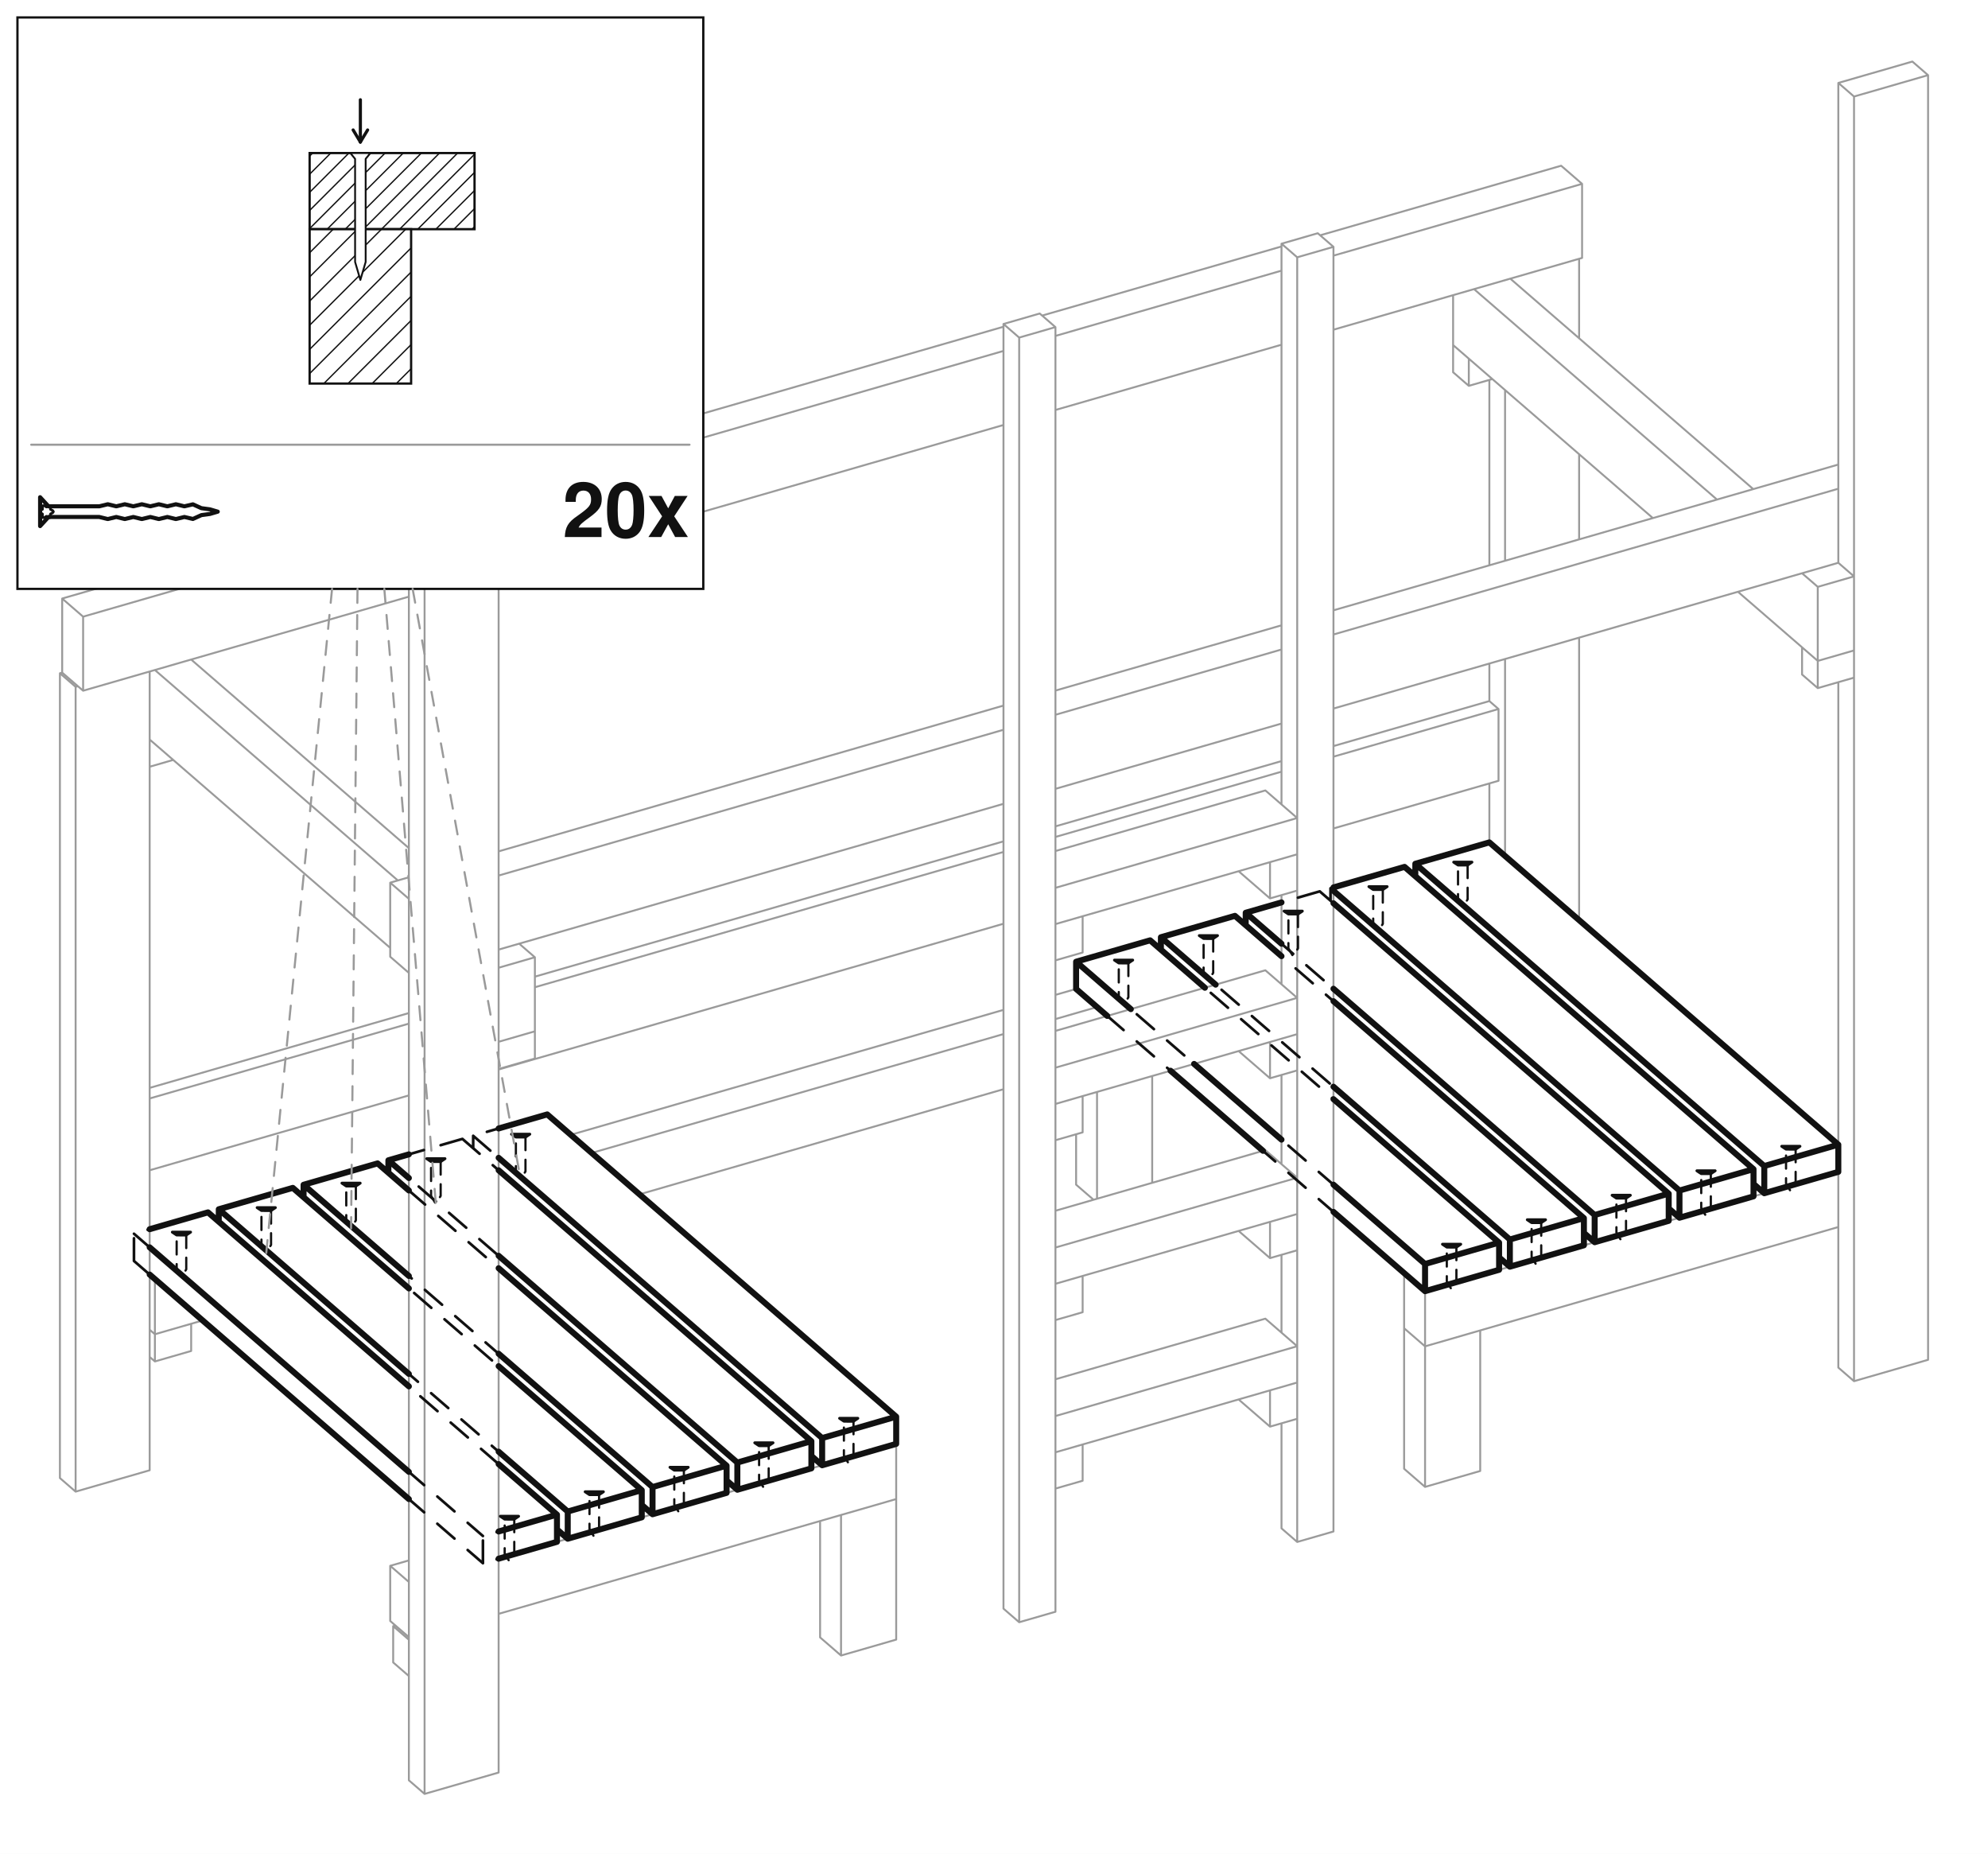
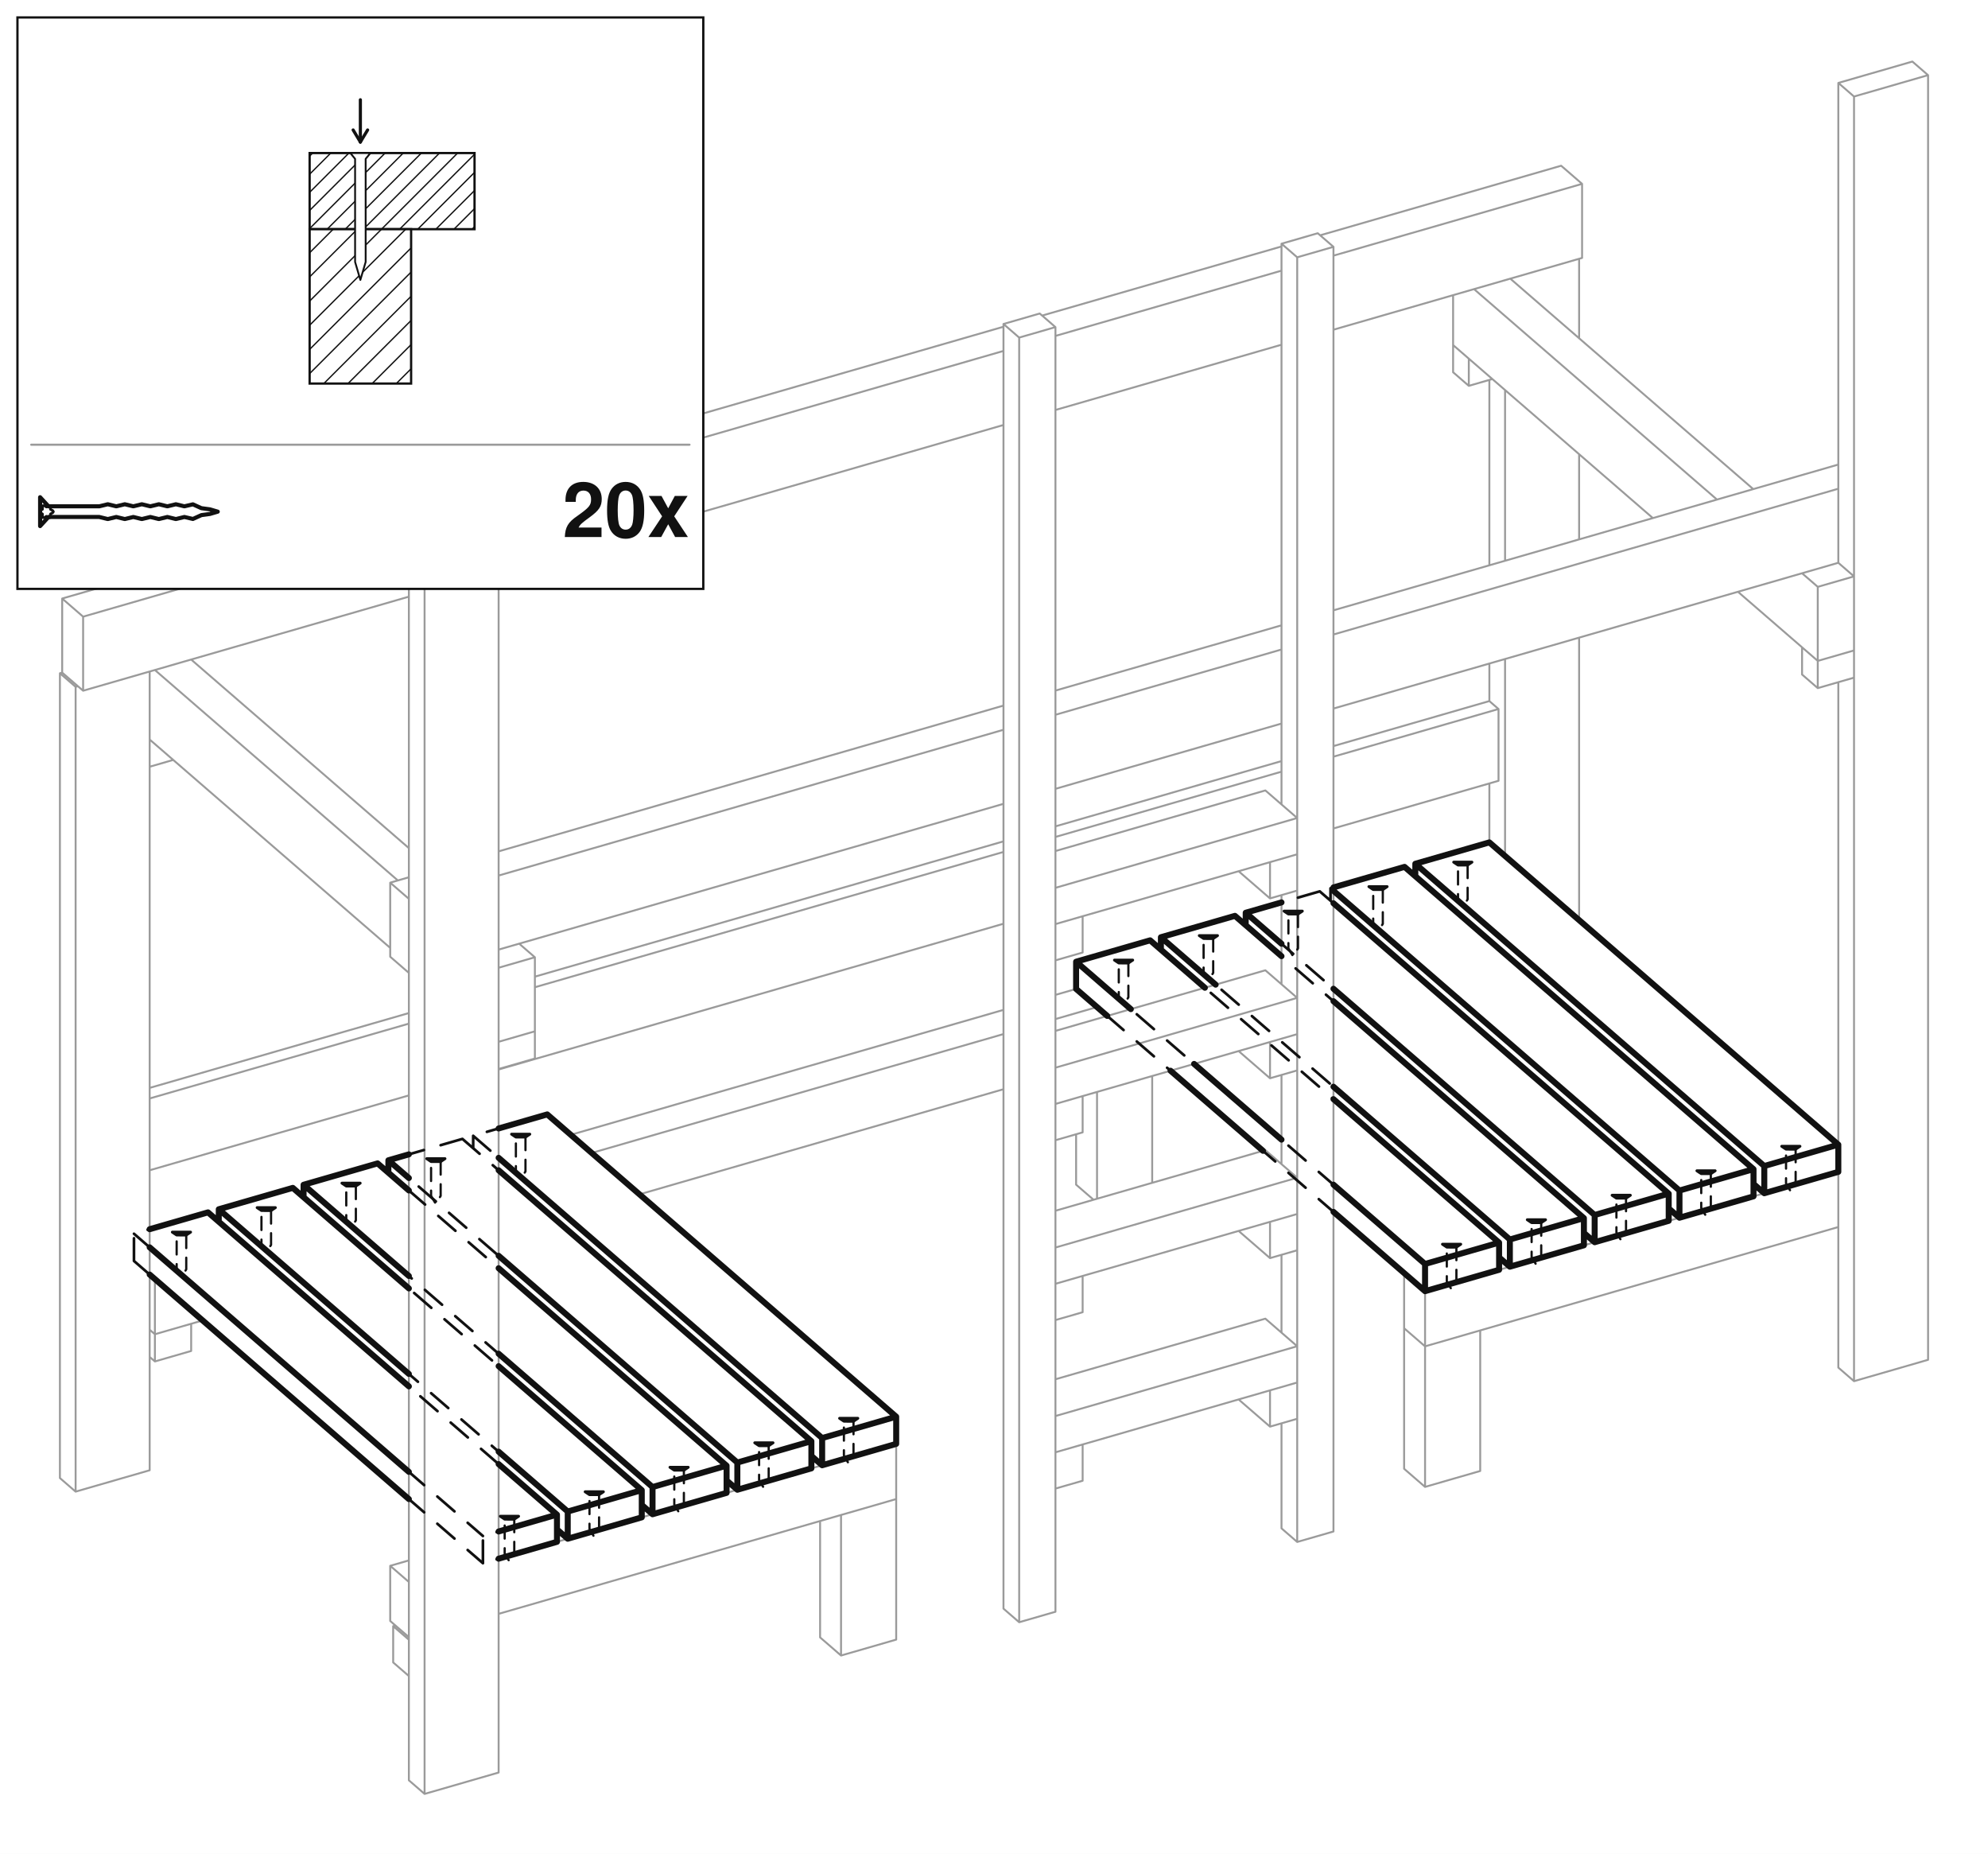
<svg xmlns="http://www.w3.org/2000/svg" viewBox="-1139.38 -890 2278.77 2124.56">
  <rect x="-1139.38" y="-890" width="2278.77" height="2124.56" fill="#ffffff" />
  <path d="M-967.82,570.66 L-961.82,575.86 M-961.82,639.08 L-961.82,575.86 M-967.82,633.88 L-961.82,639.08 M94.11,243.32 L70.44,250.16 M10.87,267.35 L-485.11,410.53 M10.87,358.28 L-406.36,478.73 M-907.07,623.27 L-961.82,639.08 M118.11,264.11 L70.44,277.87 M10.87,295.06 L-461.11,431.31 M-920.26,658.25 L-920.26,627.08 M-967.82,633.88 L-961.82,639.08 M-961.82,670.25 L-961.82,639.08 M-967.82,665.06 L-961.82,670.25 M-920.26,658.25 L-961.82,670.25 M-920.26,627.08 L-961.82,639.08 M670.7,164.48 L670.7,-159.26 M670.7,-271.84 L670.7,-369.49 M670.7,-502.36 L670.7,-593.43 M567.82,75.39 L567.82,7.84 M567.82,-86.55 L567.82,-129.56 M567.82,-242.15 L567.82,-454.61 M585.82,90.98 L585.82,-134.76 M585.82,-247.34 L585.82,-442.99 M-967.82,794.96 L-967.82,-120.43 M-1070.7,803.87 L-1070.7,-118.44 M-1070.7,-118.44 L-1052.7,-102.86 M-1052.7,819.46 L-1052.7,-102.86 M-1070.7,803.87 L-1052.7,819.46 M-1068.1,-119.19 L-1070.7,-118.44 M-967.82,794.96 L-1052.7,819.46 M-1050.1,-103.61 L-1052.7,-102.86 M567.82,-86.55 L578.32,-77.46 M578.32,4.81 L578.32,-77.46 M567.82,-86.55 L389.13,-34.97 M329.56,-17.77 L70.44,57.03 M10.87,74.23 L-526.26,229.28 M-670.7,270.98 L-967.82,356.75 M578.32,4.81 L389.13,59.43 M10.87,168.62 L-567.82,335.68 M-670.7,365.37 L-967.82,451.15 M578.32,-77.46 L389.13,-22.84 M329.56,-5.65 L70.44,69.16 M10.87,86.35 L-526.26,241.41 M-670.7,283.1 L-967.82,368.88 M650.1,-700.07 L674.1,-679.28 M674.1,-594.41 L674.1,-679.28 M-1068.1,-119.19 L-1068.1,-204.07 M-1068.1,-204.07 L-1044.1,-183.28 M-1044.1,-98.41 L-1044.1,-183.28 M-1068.1,-119.19 L-1044.1,-98.41 M650.1,-700.07 L373.88,-620.33 M329.56,-607.54 L55.19,-528.33 M10.87,-515.54 L-583.07,-344.08 M-670.7,-318.79 L-1068.1,-204.07 M674.1,-594.41 L389.13,-512.15 M329.56,-494.95 L70.44,-420.15 M10.87,-402.95 L-567.82,-235.9 M-670.7,-206.2 L-1044.1,-98.41 M674.1,-679.28 L389.13,-597.02 M329.56,-579.82 L70.44,-505.02 M10.87,-487.82 L-567.82,-320.77 M-670.7,-291.07 L-1044.1,-183.28 M-688.7,1015.18 L-688.7,973.61 M-688.7,973.61 L-670.7,989.2 M-670.7,1030.77 L-670.7,989.2 M-688.7,1015.18 L-670.7,1030.77 M-686.1,972.86 L-688.7,973.61 M1052.7,-819.46 L1070.7,-803.87 M1070.7,668.37 L1070.7,-803.87 M967.82,677.28 L967.82,-108.2 M967.82,-245.03 L967.82,-794.96 M967.82,-794.96 L985.82,-779.37 M985.82,692.87 L985.82,-779.37 M967.82,677.28 L985.82,692.87 M1052.7,-819.46 L967.82,-794.96 M1070.7,668.37 L985.82,692.87 M1070.7,-803.87 L985.82,-779.37 M-585.82,-346.46 L-567.82,-330.87 M-567.82,1141.37 L-567.82,-330.87 M-670.7,1150.28 L-670.7,-321.96 M-670.7,-321.96 L-652.7,-306.37 M-652.7,1165.87 L-652.7,-306.37 M-670.7,1150.28 L-652.7,1165.87 M-585.82,-346.46 L-670.7,-321.96 M-567.82,1141.37 L-652.7,1165.87 M-567.82,-330.87 L-652.7,-306.37 M526.26,-463.4 L526.26,-494.57 M526.26,-494.57 L544.26,-478.99 M544.26,-447.81 L544.26,-478.99 M526.26,-463.4 L544.26,-447.81 M571.26,-455.6 L544.26,-447.81 M985.82,-113.4 L985.82,-144.58 M926.26,-116.99 L926.26,-148.16 M926.26,-148.16 L944.26,-132.58 M944.26,-101.4 L944.26,-132.58 M926.26,-116.99 L944.26,-101.4 M985.82,-113.4 L944.26,-101.4 M985.82,-144.58 L944.26,-132.58 M-967.82,-11.31 L-967.82,-42.49 M-940.82,-19.1 L-967.82,-11.31 M-526.26,323.1 L-526.26,291.92 M-567.82,335.1 L-567.82,303.92 M-526.26,323.1 L-567.82,335.1 M-526.26,291.92 L-567.82,303.92 M591.82,-570.66 L870.32,-329.47 M967.82,-245.03 L985.82,-229.45 M985.82,-144.58 L985.82,-229.45 M526.26,-494.57 L526.26,-551.73 M550.26,-558.66 L828.76,-317.47 M926.26,-233.03 L944.26,-217.45 M944.26,-132.58 L944.26,-217.45 M526.26,-494.57 L755.26,-296.25 M852.76,-211.82 L944.26,-132.58 M985.82,-144.58 L944.26,-132.58 M985.82,-229.45 L944.26,-217.45 M-920.26,-134.16 L-670.7,81.97 M-544.26,191.47 L-526.26,207.05 M-526.26,291.92 L-526.26,207.05 M-961.82,-122.16 L-683.32,119.03 M-567.82,303.92 L-567.82,219.05 M-967.82,-42.49 L-692.1,196.3 M-526.26,291.92 L-567.82,303.92 M-526.26,207.05 L-567.82,219.05 M-692.1,206.43 L-692.1,121.56 M-692.1,121.56 L-670.7,140.09 M-692.1,206.43 L-670.7,224.97 M967.82,-357.62 L389.13,-190.56 M329.56,-173.37 L70.44,-98.56 M10.87,-81.37 L-567.82,85.69 M-670.7,115.38 L-692.1,121.56 M967.82,-245.03 L389.13,-77.98 M329.56,-60.78 L70.44,14.02 M10.87,31.22 L-567.82,198.27 M967.82,-329.91 L389.13,-162.85 M329.56,-145.66 L70.44,-70.85 M10.87,-53.66 L-567.82,113.4 M470.11,632.17 L470.11,568.95 M470.11,568.95 L494.11,589.73 M494.11,652.95 L494.11,589.73 M470.11,632.17 L494.11,652.95 M967.82,516.2 L494.11,652.95 M967.82,452.98 L494.11,589.73 M-112.11,827.95 L-112.11,764.73 M-692.1,967.67 L-692.1,904.45 M-692.1,904.45 L-670.7,922.98 M-692.1,967.67 L-670.7,986.2 M-670.7,898.27 L-692.1,904.45 M-112.11,827.95 L-567.82,959.51 M-112.11,764.73 L-567.82,896.29 M181.33,465.54 L181.33,343.14 M94.11,467.62 L94.11,409.89 M118.11,483.79 L118.11,361.39 M94.11,467.62 L114.11,484.94 M557.33,795.78 L557.33,634.7 M470.11,793.25 L470.11,632.17 M470.11,632.17 L494.11,652.95 M494.11,814.03 L494.11,652.95 M470.11,793.25 L494.11,814.03 M557.33,795.78 L494.11,814.03 M557.33,634.7 L494.11,652.95 M-112.11,989.03 L-112.11,827.95 M-199.33,986.5 L-199.33,853.13 M-175.33,1007.28 L-175.33,846.2 M-199.33,986.5 L-175.33,1007.28 M-112.11,989.03 L-175.33,1007.28 M-112.11,827.95 L-175.33,846.2 M311.06,621.21 L347.56,652.82 M347.56,694.39 L347.56,652.82 M70.44,774.39 L70.44,732.82 M311.06,621.21 L70.44,690.67 M347.56,694.39 L70.44,774.39 M347.56,652.82 L70.44,732.82 M311.06,428.09 L347.56,459.7 M347.56,501.27 L347.56,459.7 M70.44,581.27 L70.44,539.7 M311.06,428.09 L70.44,497.55 M347.56,501.27 L70.44,581.27 M347.56,459.7 L70.44,539.7 M311.06,221.97 L347.56,253.58 M347.56,295.15 L347.56,253.58 M70.44,375.15 L70.44,333.58 M311.06,221.97 L70.44,291.44 M347.56,295.15 L70.44,375.15 M347.56,253.58 L70.44,333.58 M311.06,15.86 L347.56,47.47 M347.56,89.04 L347.56,47.47 M70.44,169.04 L70.44,127.47 M311.06,15.86 L70.44,85.32 M347.56,89.04 L70.44,169.04 M347.56,47.47 L70.44,127.47 M371.13,-622.71 L389.13,-607.12 M389.13,865.12 L389.13,-607.12 M329.56,861.53 L329.56,741.15 M329.56,637.23 L329.56,548.03 M329.56,444.11 L329.56,341.92 M329.56,237.99 L329.56,135.8 M329.56,31.88 L329.56,-610.71 M329.56,-610.71 L347.56,-595.12 M347.56,877.12 L347.56,-595.12 M329.56,861.53 L347.56,877.12 M371.13,-622.71 L329.56,-610.71 M389.13,865.12 L347.56,877.12 M389.13,-607.12 L347.56,-595.12 M52.44,-530.71 L70.44,-515.12 M70.44,957.12 L70.44,-515.12 M10.87,953.53 L10.87,-518.71 M10.87,-518.71 L28.87,-503.12 M28.87,969.12 L28.87,-503.12 M10.87,953.53 L28.87,969.12 M52.44,-530.71 L10.87,-518.71 M70.44,957.12 L28.87,969.12 M70.44,-515.12 L28.87,-503.12 M347.56,735.96 L347.56,694.39 M316.39,744.96 L316.39,703.39 M280.39,713.78 L316.39,744.96 M347.56,735.96 L316.39,744.96 M347.56,694.39 L316.39,703.39 M347.56,542.84 L347.56,501.27 M316.39,551.84 L316.39,510.27 M280.39,520.66 L316.39,551.84 M347.56,542.84 L316.39,551.84 M347.56,501.27 L316.39,510.27 M347.56,336.72 L347.56,295.15 M316.39,345.72 L316.39,304.15 M280.39,314.54 L316.39,345.72 M347.56,336.72 L316.39,345.72 M347.56,295.15 L316.39,304.15 M347.56,130.61 L347.56,89.04 M316.39,139.61 L316.39,98.04 M280.39,108.43 L316.39,139.61 M347.56,130.61 L316.39,139.61 M347.56,89.04 L316.39,98.04 M101.61,806.96 L101.61,765.39 M70.44,815.96 L70.44,774.39 M101.61,806.96 L70.44,815.96 M101.61,765.39 L70.44,774.39 M101.61,613.84 L101.61,572.27 M70.44,622.84 L70.44,581.27 M101.61,613.84 L70.44,622.84 M101.61,572.27 L70.44,581.27 M101.61,407.72 L101.61,366.15 M70.44,416.72 L70.44,375.15 M101.61,407.72 L70.44,416.72 M101.61,366.15 L70.44,375.15 M101.61,201.61 L101.61,160.04 M70.44,210.61 L70.44,169.04 M101.61,201.61 L70.44,210.61 M101.61,160.04 L70.44,169.04" fill="none" stroke="#9a9a9a" stroke-width="2.2" stroke-linecap="round" stroke-linejoin="round" />
  <path d="M567.82,75.39 L967.82,421.8 M967.82,452.98 L967.82,421.8 M482.95,114.14 L482.95,99.89 M482.95,99.89 L882.95,446.3 M882.95,477.48 L882.95,446.3 M870.61,466.79 L882.95,477.48 M567.82,75.39 L482.95,99.89 M967.82,452.98 L882.95,477.48 M967.82,421.8 L882.95,446.3 M470.61,103.46 L870.61,449.87 M870.61,481.04 L870.61,449.87 M385.74,142.21 L385.74,127.96 M385.74,127.96 L785.74,474.37 M785.74,505.54 L785.74,474.37 M773.4,494.86 L785.74,505.54 M470.61,103.46 L385.74,127.96 M870.61,481.04 L785.74,505.54 M870.61,449.87 L785.74,474.37 M373.4,131.52 L773.4,477.93 M773.4,509.11 L773.4,477.93 M288.53,170.27 L288.53,156.02 M288.53,156.02 L688.53,502.43 M688.53,533.61 L688.53,502.43 M676.19,522.92 L688.53,533.61 M373.4,131.52 L288.53,156.02 M773.4,509.11 L688.53,533.61 M773.4,477.93 L688.53,502.43 M276.19,159.58 L676.19,505.99 M676.19,537.17 L676.19,505.99 M191.32,198.33 L191.32,184.08 M191.32,184.08 L591.32,530.49 M591.32,561.67 L591.32,530.49 M578.98,550.98 L591.32,561.67 M276.19,159.58 L191.32,184.08 M676.19,537.17 L591.32,561.67 M676.19,505.99 L591.32,530.49 M178.98,187.64 L578.98,534.05 M578.98,565.23 L578.98,534.05 M94.11,243.32 L94.11,212.14 M94.11,212.14 L494.11,558.55 M494.11,589.73 L494.11,558.55 M94.11,243.32 L494.11,589.73 M178.98,187.64 L94.11,212.14 M578.98,565.23 L494.11,589.73 M578.98,534.05 L494.11,558.55 M-900.95,499.39 L-500.95,845.8 M-500.95,876.98 L-500.95,845.8 M-985.82,555.07 L-985.82,523.89 M-985.82,523.89 L-585.82,870.3 M-585.82,901.48 L-585.82,870.3 M-985.82,555.07 L-585.82,901.48 M-900.95,499.39 L-985.82,523.89 M-500.95,876.98 L-585.82,901.48 M-500.95,845.8 L-585.82,870.3 M-803.74,471.33 L-403.74,817.74 M-403.74,848.92 L-403.74,817.74 M-888.61,510.08 L-888.61,495.83 M-888.61,495.83 L-488.61,842.24 M-488.61,873.42 L-488.61,842.24 M-500.95,862.73 L-488.61,873.42 M-803.74,471.33 L-888.61,495.83 M-403.74,848.92 L-488.61,873.42 M-403.74,817.74 L-488.61,842.24 M-706.53,443.27 L-306.53,789.68 M-306.53,820.86 L-306.53,789.68 M-791.4,482.02 L-791.4,467.77 M-791.4,467.77 L-391.4,814.18 M-391.4,845.36 L-391.4,814.18 M-403.74,834.67 L-391.4,845.36 M-706.53,443.27 L-791.4,467.77 M-306.53,820.86 L-391.4,845.36 M-306.53,789.68 L-391.4,814.18 M-609.32,415.21 L-209.32,761.62 M-209.32,792.79 L-209.32,761.62 M-694.19,453.96 L-694.19,439.71 M-694.19,439.71 L-294.19,786.12 M-294.19,817.29 L-294.19,786.12 M-306.53,806.61 L-294.19,817.29 M-609.32,415.21 L-694.19,439.71 M-209.32,792.79 L-294.19,817.29 M-209.32,761.62 L-294.19,786.12 M-512.11,387.14 L-112.11,733.55 M-112.11,764.73 L-112.11,733.55 M-596.98,425.89 L-596.98,411.64 M-596.98,411.64 L-196.98,758.05 M-196.98,789.23 L-196.98,758.05 M-209.32,778.54 L-196.98,789.23 M-512.11,387.14 L-596.98,411.64 M-112.11,764.73 L-196.98,789.23 M-112.11,733.55 L-196.98,758.05" fill="none" stroke="#111111" stroke-width="3.09" stroke-linecap="round" stroke-linejoin="round" stroke-dasharray="26 20" />
  <path d="M567.82,75.39 L967.82,421.8 M967.82,452.98 L967.82,421.8 M482.95,114.14 L482.95,99.89 M482.95,99.89 L882.95,446.3 M882.95,477.48 L882.95,446.3 M870.61,466.79 L882.95,477.48 M567.82,75.39 L482.95,99.89 M967.82,452.98 L882.95,477.48 M967.82,421.8 L882.95,446.3 M470.61,103.46 L870.61,449.87 M870.61,481.04 L870.61,449.87 M389.13,130.89 L785.74,474.37 M785.74,505.54 L785.74,474.37 M773.4,494.86 L785.74,505.54 M470.61,103.46 L389.13,126.98 M870.61,481.04 L785.74,505.54 M870.61,449.87 L785.74,474.37 M389.13,145.14 L773.4,477.93 M773.4,509.11 L773.4,477.93 M288.53,170.27 L288.53,156.02 M288.53,156.02 L329.56,191.55 M389.13,243.14 L688.53,502.43 M688.53,533.61 L688.53,502.43 M676.19,522.92 L688.53,533.61 M329.56,144.17 L288.53,156.02 M773.4,509.11 L688.53,533.61 M773.4,477.93 L688.53,502.43 M276.19,159.58 L329.56,205.8 M389.13,257.39 L676.19,505.99 M676.19,537.17 L676.19,505.99 M191.32,198.33 L191.32,184.08 M191.32,184.08 L254.07,238.43 M389.13,355.39 L591.32,530.49 M591.32,561.67 L591.32,530.49 M578.98,550.98 L591.32,561.67 M276.19,159.58 L191.32,184.08 M676.19,537.17 L591.32,561.67 M676.19,505.99 L591.32,530.49 M178.98,187.64 L241.73,241.99 M389.13,369.64 L578.98,534.05 M578.98,565.23 L578.98,534.05 M94.11,243.32 L94.11,212.14 M94.11,212.14 L156.86,266.49 M229.36,329.27 L329.56,416.05 M389.13,467.64 L494.11,558.55 M494.11,589.73 L494.11,558.55 M94.11,243.32 L129.86,274.28 M202.36,337.07 L308.36,428.87 M389.13,498.82 L494.11,589.73 M178.98,187.64 L94.11,212.14 M578.98,565.23 L494.11,589.73 M578.98,534.05 L494.11,558.55 M-900.95,499.39 L-670.7,698.8 M-567.82,787.89 L-500.95,845.8 M-500.95,876.98 L-500.95,845.8 M-967.82,539.48 L-670.7,796.8 M-967.82,570.66 L-670.7,827.98 M-900.95,499.39 L-967.82,518.7 M-500.95,876.98 L-567.82,896.29 M-500.95,845.8 L-567.82,865.11 M-803.74,471.33 L-670.7,586.55 M-567.82,675.64 L-403.74,817.74 M-403.74,848.92 L-403.74,817.74 M-888.61,510.08 L-888.61,495.83 M-888.61,495.83 L-670.7,684.55 M-567.82,773.64 L-488.61,842.24 M-488.61,873.42 L-488.61,842.24 M-500.95,862.73 L-488.61,873.42 M-803.74,471.33 L-888.61,495.83 M-403.74,848.92 L-488.61,873.42 M-403.74,817.74 L-488.61,842.24 M-706.53,443.27 L-670.7,474.3 M-567.82,563.39 L-306.53,789.68 M-306.53,820.86 L-306.53,789.68 M-791.4,482.02 L-791.4,467.77 M-791.4,467.77 L-670.7,572.3 M-567.82,661.39 L-391.4,814.18 M-391.4,845.36 L-391.4,814.18 M-403.74,834.67 L-391.4,845.36 M-706.53,443.27 L-791.4,467.77 M-306.53,820.86 L-391.4,845.36 M-306.53,789.68 L-391.4,814.18 M-567.82,451.14 L-209.32,761.62 M-209.32,792.79 L-209.32,761.62 M-694.19,453.96 L-694.19,439.71 M-694.19,439.71 L-670.7,460.05 M-567.82,549.14 L-294.19,786.12 M-294.19,817.29 L-294.19,786.12 M-306.53,806.61 L-294.19,817.29 M-670.7,432.92 L-694.19,439.71 M-209.32,792.79 L-294.19,817.29 M-209.32,761.62 L-294.19,786.12 M-512.11,387.14 L-112.11,733.55 M-112.11,764.73 L-112.11,733.55 M-567.82,436.89 L-196.98,758.05 M-196.98,789.23 L-196.98,758.05 M-209.32,778.54 L-196.98,789.23 M-512.11,387.14 L-567.82,403.23 M-112.11,764.73 L-196.98,789.23 M-112.11,733.55 L-196.98,758.05" fill="none" stroke="#111111" stroke-width="6.87" stroke-linecap="round" stroke-linejoin="round" />
  <rect x="-1119.38" y="-870" width="786.17" height="654.88" rx="0" fill="#ffffff" stroke="#111111" stroke-width="2.61" />
  <rect x="-784.46" y="-714.59" width="189.03" height="87.24" rx="0" fill="#ffffff" stroke="#111111" stroke-width="2.61" />
  <path d="M-784.46,-711.13 L-781,-714.59 M-784.46,-690.36 L-760.22,-714.59 M-784.46,-669.59 L-739.45,-714.59 M-784.46,-648.81 L-718.68,-714.59 M-784.46,-628.04 L-697.91,-714.59 M-764.38,-627.35 L-677.14,-714.59 M-743.61,-627.35 L-656.36,-714.59 M-722.83,-627.35 L-635.59,-714.59 M-702.06,-627.35 L-614.82,-714.59 M-681.29,-627.35 L-595.43,-713.21 M-660.52,-627.35 L-595.43,-692.43 M-639.75,-627.35 L-595.43,-671.66 M-618.97,-627.35 L-595.43,-650.89 M-598.2,-627.35 L-595.43,-630.12" fill="none" stroke="#111111" stroke-width="1.51" />
  <rect x="-784.46" y="-627.35" width="116.32" height="176.91" rx="0" fill="#ffffff" stroke="#111111" stroke-width="2.61" />
  <path d="M-784.46,-600.34 L-757.45,-627.35 M-784.46,-572.65 L-729.76,-627.35 M-784.46,-544.95 L-702.06,-627.35 M-784.46,-517.26 L-674.37,-627.35 M-784.46,-489.56 L-668.13,-605.88 M-784.46,-461.86 L-668.13,-578.19 M-768.19,-450.44 L-668.13,-550.49 M-740.49,-450.44 L-668.13,-522.8 M-712.79,-450.44 L-668.13,-495.1 M-685.1,-450.44 L-668.13,-467.4" fill="none" stroke="#111111" stroke-width="1.51" />
  <path d="M-714.79,-714.59 L-720.24,-707.93 L-720.24,-589.79 L-726.3,-569.19 L-732.35,-589.79 L-732.35,-707.93 L-737.81,-714.59 Z" fill="#ffffff" stroke="#111111" stroke-width="2.09" stroke-linejoin="round" />
  <path d="M-726.3,-775.66 L-726.3,-727.25" fill="none" stroke="#111111" stroke-width="3.61" stroke-linecap="round" />
  <path d="M-726.3,-727.25 L-717.99,-741.06" fill="none" stroke="#111111" stroke-width="3.61" stroke-linecap="round" />
  <path d="M-726.3,-727.25 L-734.6,-741.06" fill="none" stroke="#111111" stroke-width="3.61" stroke-linecap="round" />
  <path d="M-1103.59,-380.36 L-349.01,-380.36" fill="none" stroke="#9a9a9a" stroke-width="2.4" stroke-linecap="round" />
  <svg x="-1103.59" y="-354.54" width="223.98" height="101.81" viewBox="0 0 264 120" preserveAspectRatio="xMidYMid meet">
    <g fill="none" stroke="#111" stroke-width="5.5" stroke-linecap="round" stroke-linejoin="round">
      <g transform="scale(4) translate(3 15)" stroke-width="1.38">
        <path d="M 0 -4.88 L 2.83 -1.8 L 19.98 -1.8 L 19.98 -1.8 L 22.86 -2.5 L 25.73 -1.8 L 28.61 -2.5 L 31.48 -1.8 L 34.36 -2.5 L 37.23 -1.8 L 40.11 -2.5 L 42.98 -1.8 L 45.86 -2.5 L 48.73 -1.8 L 51.61 -2.47 L 54.48 -1.17 L 57.36 -0.78 L 60 0 L 60 0 L 60 0 L 57.36 0.78 L 54.48 1.17 L 51.61 2.47 L 48.73 1.8 L 45.86 2.5 L 42.98 1.8 L 40.11 2.5 L 37.23 1.8 L 34.36 2.5 L 31.48 1.8 L 28.61 2.5 L 25.73 1.8 L 22.86 2.5 L 19.98 1.8 L 19.98 1.8 L 2.83 1.8 L 0 4.88 Z" />
        <path d="M 4.49 0 L 4.26 0.37 L 3.8 0.6 L 3.5 0.78 L 3.49 1.13 L 3.53 1.64 L 3.32 2.03 L 2.88 2.02 L 2.45 1.73 L 2.15 1.56 L 1.85 1.73 L 1.42 2.02 L 0.98 2.03 L 0.77 1.64 L 0.81 1.13 L 0.8 0.78 L 0.5 0.6 L 0.04 0.37 L -0.19 0 L 0.04 -0.37 L 0.5 -0.6 L 0.8 -0.78 L 0.81 -1.13 L 0.77 -1.64 L 0.98 -2.03 L 1.42 -2.02 L 1.85 -1.73 L 2.15 -1.56 L 2.45 -1.73 L 2.88 -2.02 L 3.32 -2.03 L 3.53 -1.64 L 3.49 -1.13 L 3.5 -0.78 L 3.8 -0.6 L 4.26 -0.37 Z" stroke-width="0.88" />
      </g>
    </g>
  </svg>
  <text x="-349.01" y="-274.55" font-family="Helvetica, Arial, sans-serif" font-size="87.27" font-weight="bold" text-anchor="end" fill="#111111">20x</text>
  <path d="M542.89,101.34 L542.89,140.65 L537.39,150 L531.89,140.65 L531.89,101.34 L542.89,101.34" fill="none" stroke="#111111" stroke-width="2.56" stroke-linecap="round" stroke-linejoin="round" stroke-dasharray="15 11" />
  <path d="M547.84,98.04 L542.89,101.34 L531.89,101.34 L526.94,98.04 Z" fill="#111111" stroke="#111111" stroke-width="3.3" stroke-linejoin="round" />
  <path d="M445.68,129.4 L445.68,168.71 L440.18,178.06 L434.68,168.71 L434.68,129.4 L445.68,129.4" fill="none" stroke="#111111" stroke-width="2.56" stroke-linecap="round" stroke-linejoin="round" stroke-dasharray="15 11" />
  <path d="M450.63,126.1 L445.68,129.4 L434.68,129.4 L429.73,126.1 Z" fill="#111111" stroke="#111111" stroke-width="3.3" stroke-linejoin="round" />
  <path d="M348.47,157.46 L348.47,196.77 L342.97,206.12 L337.47,196.77 L337.47,157.46 L348.47,157.46" fill="none" stroke="#111111" stroke-width="2.56" stroke-linecap="round" stroke-linejoin="round" stroke-dasharray="15 11" />
  <path d="M353.42,154.16 L348.47,157.46 L337.47,157.46 L332.52,154.16 Z" fill="#111111" stroke="#111111" stroke-width="3.3" stroke-linejoin="round" />
  <path d="M251.26,185.52 L251.26,224.84 L245.76,234.19 L240.26,224.84 L240.26,185.52 L251.26,185.52" fill="none" stroke="#111111" stroke-width="2.56" stroke-linecap="round" stroke-linejoin="round" stroke-dasharray="15 11" />
  <path d="M256.21,182.22 L251.26,185.52 L240.26,185.52 L235.31,182.22 Z" fill="#111111" stroke="#111111" stroke-width="3.3" stroke-linejoin="round" />
  <path d="M154.04,213.59 L154.04,252.9 L148.54,262.25 L143.04,252.9 L143.04,213.59 L154.04,213.59" fill="none" stroke="#111111" stroke-width="2.56" stroke-linecap="round" stroke-linejoin="round" stroke-dasharray="15 11" />
  <path d="M158.99,210.29 L154.04,213.59 L143.04,213.59 L138.09,210.29 Z" fill="#111111" stroke="#111111" stroke-width="3.3" stroke-linejoin="round" />
  <path d="M-537.04,413.09 L-537.04,452.4 L-542.54,461.75 L-548.04,452.4 L-548.04,413.09 L-537.04,413.09" fill="none" stroke="#111111" stroke-width="2.56" stroke-linecap="round" stroke-linejoin="round" stroke-dasharray="15 11" />
  <path d="M-532.09,409.79 L-537.04,413.09 L-548.04,413.09 L-552.99,409.79 Z" fill="#111111" stroke="#111111" stroke-width="3.3" stroke-linejoin="round" />
  <path d="M918.89,426.96 L918.89,466.27 L913.39,475.62 L907.89,466.27 L907.89,426.96 L918.89,426.96" fill="none" stroke="#111111" stroke-width="2.56" stroke-linecap="round" stroke-linejoin="round" stroke-dasharray="15 11" />
  <path d="M923.84,423.66 L918.89,426.96 L907.89,426.96 L902.94,423.66 Z" fill="#111111" stroke="#111111" stroke-width="3.3" stroke-linejoin="round" />
  <path d="M-634.26,441.15 L-634.26,480.46 L-639.76,489.81 L-645.26,480.46 L-645.26,441.15 L-634.26,441.15" fill="none" stroke="#111111" stroke-width="2.56" stroke-linecap="round" stroke-linejoin="round" stroke-dasharray="15 11" />
  <path d="M-629.31,437.85 L-634.26,441.15 L-645.26,441.15 L-650.21,437.85 Z" fill="#111111" stroke="#111111" stroke-width="3.3" stroke-linejoin="round" />
  <path d="M821.68,455.03 L821.68,494.34 L816.18,503.69 L810.68,494.34 L810.68,455.03 L821.68,455.03" fill="none" stroke="#111111" stroke-width="2.56" stroke-linecap="round" stroke-linejoin="round" stroke-dasharray="15 11" />
  <path d="M826.63,451.73 L821.68,455.03 L810.68,455.03 L805.73,451.73 Z" fill="#111111" stroke="#111111" stroke-width="3.3" stroke-linejoin="round" />
  <path d="M-731.47,469.21 L-731.47,508.52 L-736.97,517.87 L-742.47,508.52 L-742.47,469.21 L-731.47,469.21" fill="none" stroke="#111111" stroke-width="2.56" stroke-linecap="round" stroke-linejoin="round" stroke-dasharray="15 11" />
  <path d="M-726.52,465.91 L-731.47,469.21 L-742.47,469.21 L-747.42,465.91 Z" fill="#111111" stroke="#111111" stroke-width="3.3" stroke-linejoin="round" />
  <path d="M724.47,483.09 L724.47,522.4 L718.97,531.75 L713.47,522.4 L713.47,483.09 L724.47,483.09" fill="none" stroke="#111111" stroke-width="2.56" stroke-linecap="round" stroke-linejoin="round" stroke-dasharray="15 11" />
  <path d="M729.42,479.79 L724.47,483.09 L713.47,483.09 L708.52,479.79 Z" fill="#111111" stroke="#111111" stroke-width="3.3" stroke-linejoin="round" />
  <path d="M-828.68,497.27 L-828.68,536.59 L-834.18,545.94 L-839.68,536.59 L-839.68,497.27 L-828.68,497.27" fill="none" stroke="#111111" stroke-width="2.56" stroke-linecap="round" stroke-linejoin="round" stroke-dasharray="15 11" />
  <path d="M-823.73,493.97 L-828.68,497.27 L-839.68,497.27 L-844.63,493.97 Z" fill="#111111" stroke="#111111" stroke-width="3.3" stroke-linejoin="round" />
  <path d="M627.26,511.15 L627.26,550.46 L621.76,559.81 L616.26,550.46 L616.26,511.15 L627.26,511.15" fill="none" stroke="#111111" stroke-width="2.56" stroke-linecap="round" stroke-linejoin="round" stroke-dasharray="15 11" />
  <path d="M632.21,507.85 L627.26,511.15 L616.26,511.15 L611.31,507.85 Z" fill="#111111" stroke="#111111" stroke-width="3.3" stroke-linejoin="round" />
  <path d="M-925.89,525.34 L-925.89,564.65 L-931.39,574 L-936.89,564.65 L-936.89,525.34 L-925.89,525.34" fill="none" stroke="#111111" stroke-width="2.56" stroke-linecap="round" stroke-linejoin="round" stroke-dasharray="15 11" />
  <path d="M-920.94,522.04 L-925.89,525.34 L-936.89,525.34 L-941.84,522.04 Z" fill="#111111" stroke="#111111" stroke-width="3.3" stroke-linejoin="round" />
  <path d="M530.04,539.21 L530.04,578.52 L524.54,587.87 L519.04,578.52 L519.04,539.21 L530.04,539.21" fill="none" stroke="#111111" stroke-width="2.56" stroke-linecap="round" stroke-linejoin="round" stroke-dasharray="15 11" />
  <path d="M534.99,535.91 L530.04,539.21 L519.04,539.21 L514.09,535.91 Z" fill="#111111" stroke="#111111" stroke-width="3.3" stroke-linejoin="round" />
  <path d="M-161.04,738.71 L-161.04,778.02 L-166.54,787.37 L-172.04,778.02 L-172.04,738.71 L-161.04,738.71" fill="none" stroke="#111111" stroke-width="2.56" stroke-linecap="round" stroke-linejoin="round" stroke-dasharray="15 11" />
  <path d="M-156.09,735.41 L-161.04,738.71 L-172.04,738.71 L-176.99,735.41 Z" fill="#111111" stroke="#111111" stroke-width="3.3" stroke-linejoin="round" />
  <path d="M-258.26,766.78 L-258.26,806.09 L-263.76,815.44 L-269.26,806.09 L-269.26,766.78 L-258.26,766.78" fill="none" stroke="#111111" stroke-width="2.56" stroke-linecap="round" stroke-linejoin="round" stroke-dasharray="15 11" />
  <path d="M-253.31,763.48 L-258.26,766.78 L-269.26,766.78 L-274.21,763.48 Z" fill="#111111" stroke="#111111" stroke-width="3.3" stroke-linejoin="round" />
  <path d="M-355.47,794.84 L-355.47,834.15 L-360.97,843.5 L-366.47,834.15 L-366.47,794.84 L-355.47,794.84" fill="none" stroke="#111111" stroke-width="2.56" stroke-linecap="round" stroke-linejoin="round" stroke-dasharray="15 11" />
  <path d="M-350.52,791.54 L-355.47,794.84 L-366.47,794.84 L-371.42,791.54 Z" fill="#111111" stroke="#111111" stroke-width="3.3" stroke-linejoin="round" />
  <path d="M-452.68,822.9 L-452.68,862.21 L-458.18,871.56 L-463.68,862.21 L-463.68,822.9 L-452.68,822.9" fill="none" stroke="#111111" stroke-width="2.56" stroke-linecap="round" stroke-linejoin="round" stroke-dasharray="15 11" />
  <path d="M-447.73,819.6 L-452.68,822.9 L-463.68,822.9 L-468.63,819.6 Z" fill="#111111" stroke="#111111" stroke-width="3.3" stroke-linejoin="round" />
  <path d="M-549.89,850.96 L-549.89,890.27 L-555.39,899.62 L-560.89,890.27 L-560.89,850.96 L-549.89,850.96" fill="none" stroke="#111111" stroke-width="2.56" stroke-linecap="round" stroke-linejoin="round" stroke-dasharray="15 11" />
  <path d="M-544.94,847.66 L-549.89,850.96 L-560.89,850.96 L-565.84,847.66 Z" fill="#111111" stroke="#111111" stroke-width="3.3" stroke-linejoin="round" />
-   <path d="M-666.39,-215.12 L-542.54,461.75" fill="none" stroke="#9a9a9a" stroke-width="2.4" stroke-linecap="round" stroke-dasharray="16 14" />
-   <path d="M-698.85,-215.12 L-639.76,489.81" fill="none" stroke="#9a9a9a" stroke-width="2.4" stroke-linecap="round" stroke-dasharray="16 14" />
-   <path d="M-729.59,-215.12 L-736.97,517.87" fill="none" stroke="#9a9a9a" stroke-width="2.4" stroke-linecap="round" stroke-dasharray="16 14" />
-   <path d="M-758.75,-215.12 L-834.18,545.94" fill="none" stroke="#9a9a9a" stroke-width="2.4" stroke-linecap="round" stroke-dasharray="16 14" />
</svg>
